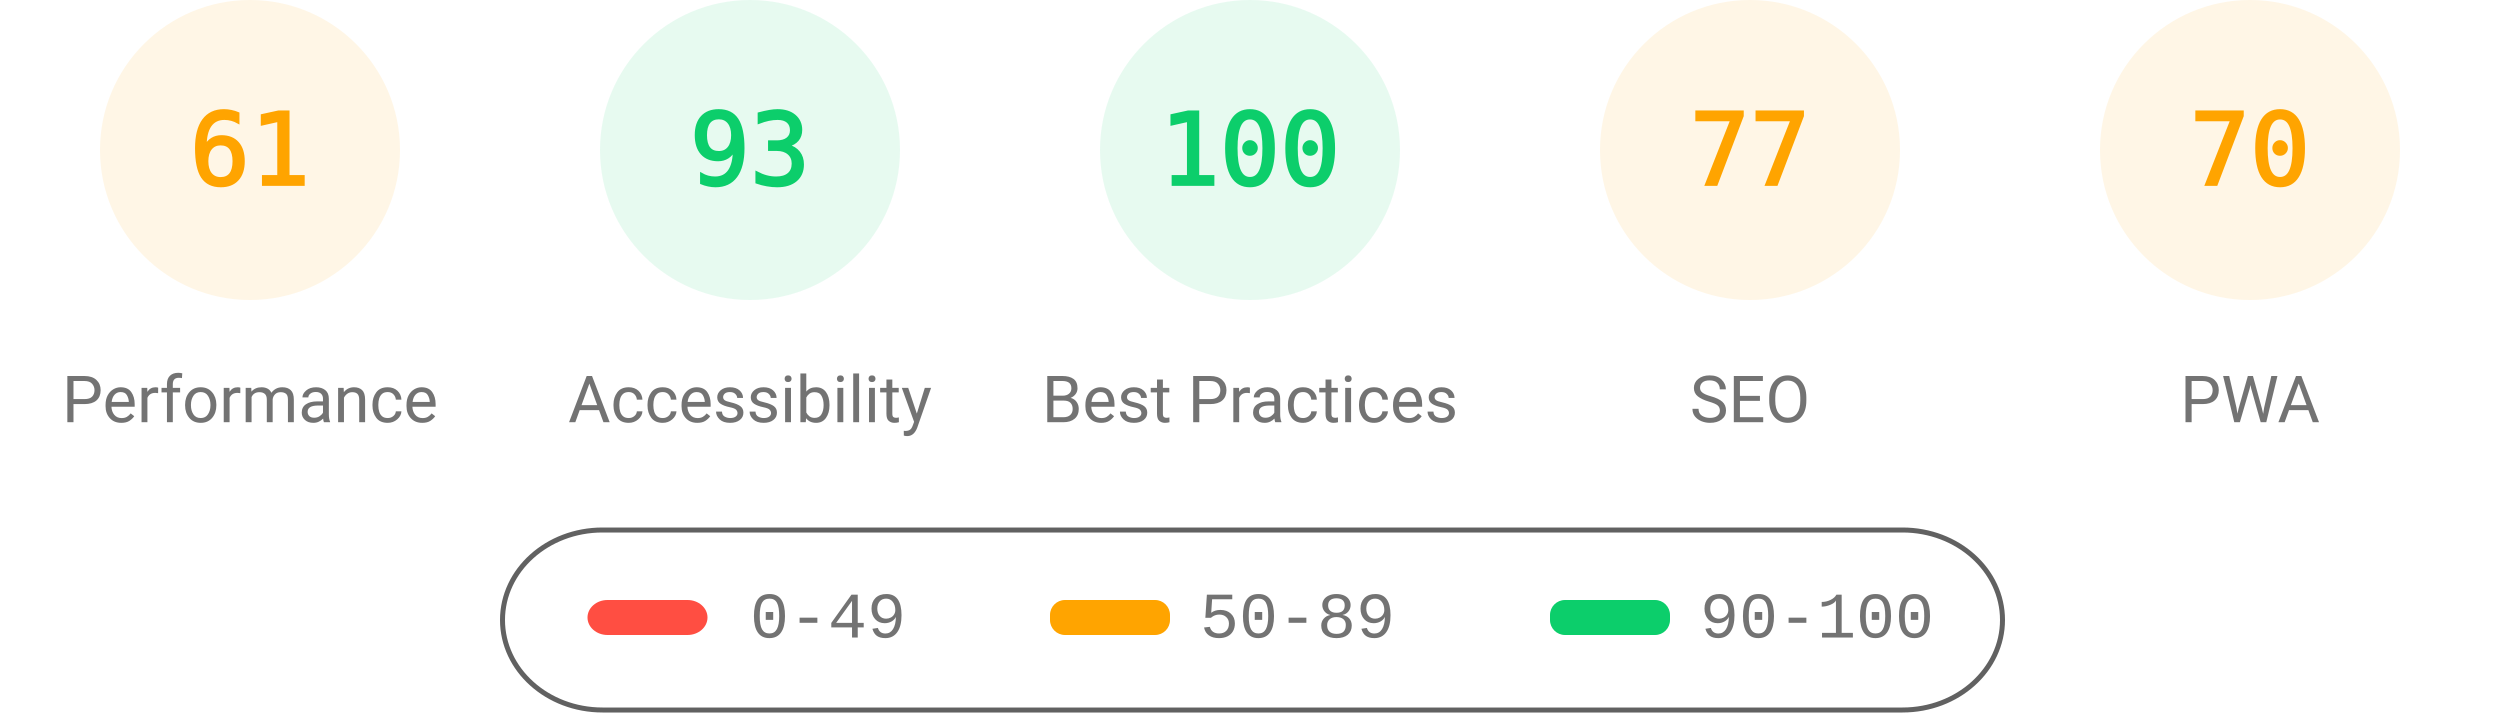
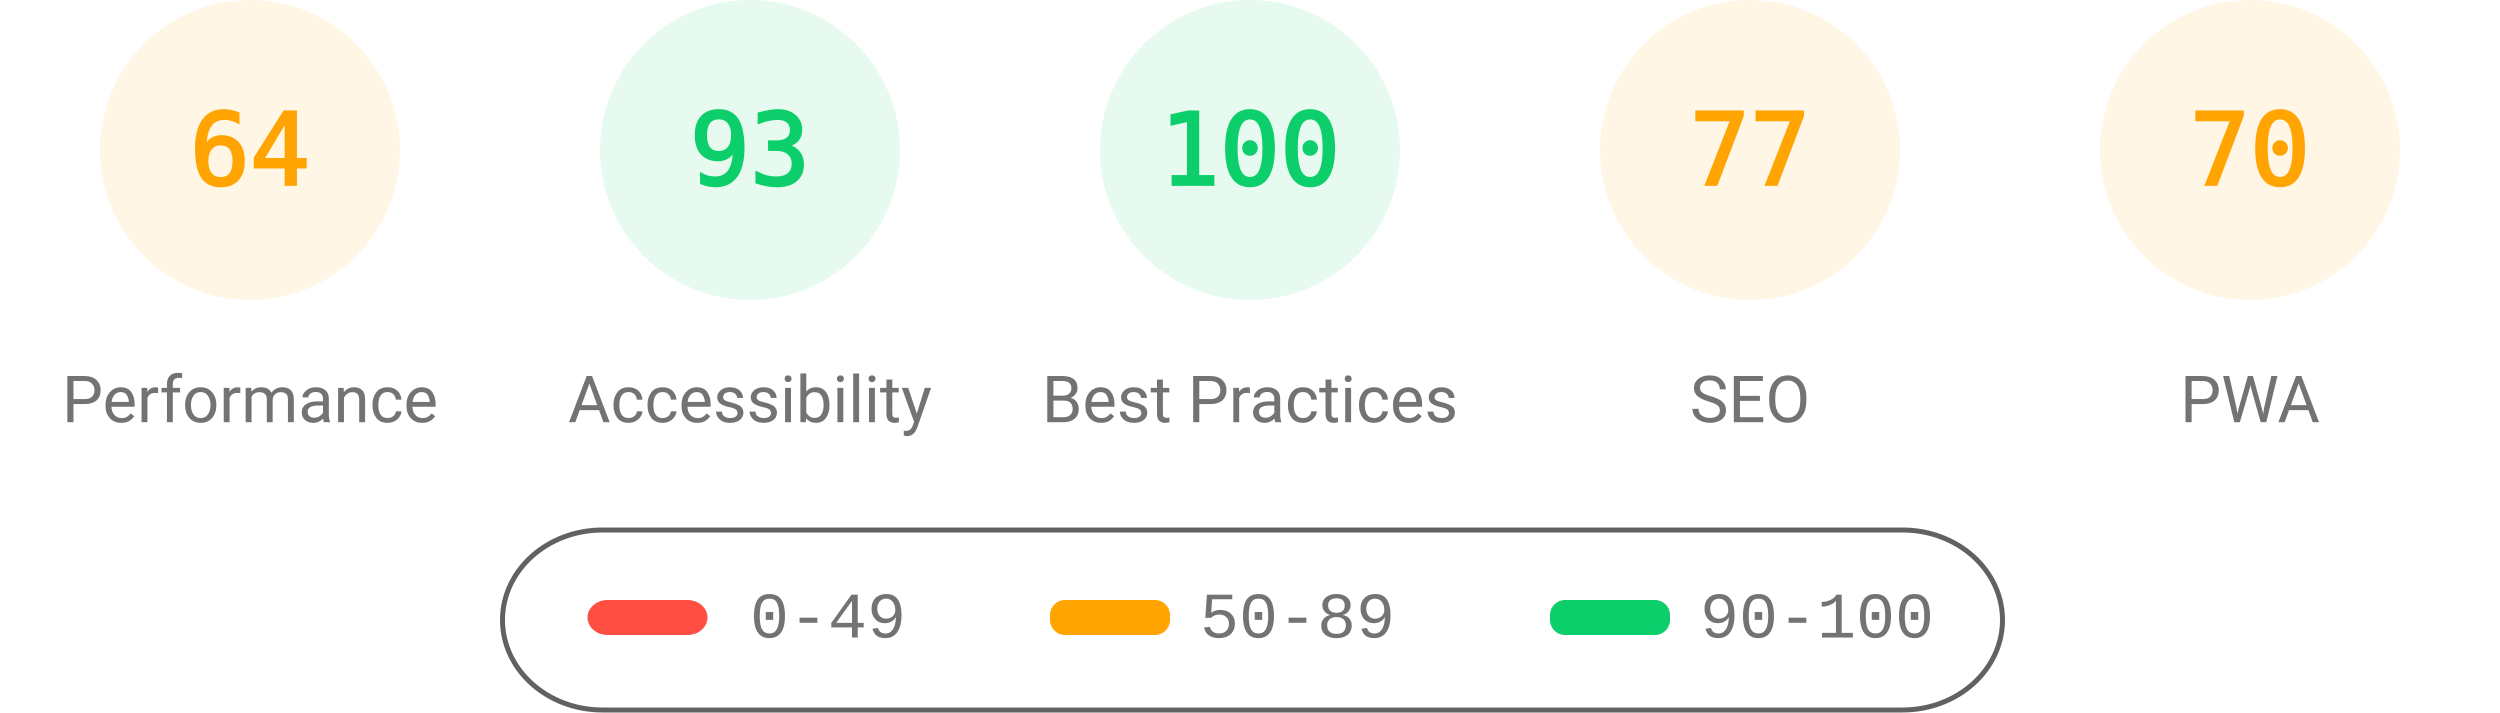
<svg xmlns="http://www.w3.org/2000/svg" fill="none" width="1000" height="285">
  <style>.gauge-base{opacity:.1}.gauge-arc{fill:none;animation-delay:250ms;stroke-linecap:round;transform:rotate(-90deg);transform-origin:100px 60px;animation:load-gauge 1s ease forwards}.guage-text{font-size:40px;font-family:monospace;text-align:center}.guage-red{color:#ff4e42;fill:#ff4e42;stroke:#ff4e42}.guage-orange{color:#ffa400;fill:#ffa400;stroke:#ffa400}.guage-green{color:#0cce6b;fill:#0cce6b;stroke:#0cce6b}.guage-undefined{color:#5c5c5c;fill:#5c5c5c;stroke:#5c5c5c}.guage-title{color:#737373;fill:#737373;stroke:none;font-size:26px;line-height:26px;font-family:Roboto,Halvetica,Arial,sans-serif}@keyframes load-gauge{from{stroke-dasharray:0 352.858}}</style>
  <svg class="guage-div guage-perf guage-orange" viewBox="0 0 200 200" width="200" height="200">
    <circle class="gauge-base" r="56" cx="100" cy="60" stroke-width="8" />
-     <circle class="gauge-arc guage-arc-1" r="56" cx="100" cy="60" stroke-width="8" style="stroke-dasharray:214.633,351.858" />
-     <text class="guage-text" x="100" y="60" alignment-baseline="central" dominant-baseline="central" text-anchor="middle">61</text>
+     <circle class="gauge-arc guage-arc-1" r="56" cx="100" cy="60" stroke-width="8" style="stroke-dasharray:225.189,351.858" />
+     <text class="guage-text" x="100" y="60" alignment-baseline="central" dominant-baseline="central" text-anchor="middle">64</text>
    <text class="guage-title" x="100" y="160" alignment-baseline="central" dominant-baseline="central" text-anchor="middle">Performance</text>
  </svg>
  <svg class="guage-div guage-acc guage-green" viewBox="0 0 200 200" width="200" height="200" x="200">
    <circle class="gauge-base" r="56" cx="100" cy="60" stroke-width="8" />
    <circle class="gauge-arc guage-arc-2" r="56" cx="100" cy="60" stroke-width="8" style="stroke-dasharray:327.228,351.858" />
    <text class="guage-text" x="100" y="60" alignment-baseline="central" dominant-baseline="central" text-anchor="middle">93</text>
    <text class="guage-title" x="100" y="160" alignment-baseline="central" dominant-baseline="central" text-anchor="middle">Accessibility</text>
  </svg>
  <svg class="guage-div guage-best guage-green" viewBox="0 0 200 200" width="200" height="200" x="400">
    <circle class="gauge-base" r="56" cx="100" cy="60" stroke-width="8" />
    <circle class="gauge-arc guage-arc-3" r="56" cx="100" cy="60" stroke-width="8" style="stroke-dasharray:351.858,351.858" />
    <text class="guage-text" x="100" y="60" alignment-baseline="central" dominant-baseline="central" text-anchor="middle">100</text>
    <text class="guage-title" x="100" y="160" alignment-baseline="central" dominant-baseline="central" text-anchor="middle">Best Practices</text>
  </svg>
  <svg class="guage-div guage-seo guage-orange" viewBox="0 0 200 200" width="200" height="200" x="600">
    <circle class="gauge-base" r="56" cx="100" cy="60" stroke-width="8" />
    <circle class="gauge-arc guage-arc-4" r="56" cx="100" cy="60" stroke-width="8" style="stroke-dasharray:270.931,351.858" />
    <text class="guage-text" x="100" y="60" alignment-baseline="central" dominant-baseline="central" text-anchor="middle">77</text>
    <text class="guage-title" x="100" y="160" alignment-baseline="central" dominant-baseline="central" text-anchor="middle">SEO</text>
  </svg>
  <svg class="guage-div guage-pwa guage-orange" viewBox="0 0 200 200" width="200" height="200" x="800">
    <circle class="gauge-base" r="56" cx="100" cy="60" stroke-width="8" />
    <circle class="gauge-arc guage-arc-4" r="56" cx="100" cy="60" stroke-width="8" style="stroke-dasharray:246.301,351.858" />
    <text class="guage-text" x="100" y="60" alignment-baseline="central" dominant-baseline="central" text-anchor="middle">70</text>
    <text class="guage-title" x="100" y="160" alignment-baseline="central" dominant-baseline="central" text-anchor="middle">PWA</text>
  </svg>
  <svg width="604" height="76" x="200" y="210">
    <path fill="none" id="canvas_background" d="M-1-1h604v80H-1z" />
    <rect fill-opacity="0" stroke="#616161" stroke-width="2" rx="40" id="svg_2" height="72" width="600" y="2" x="1" fill="#000" />
    <rect stroke="#000" rx="8" id="svg_3" height="14" width="48" y="30" x="35" stroke-opacity="null" stroke-width="0" fill="#ff4e42" />
    <rect stroke="#000" rx="6" id="svg_4" height="14" width="48" y="30" x="220" stroke-opacity="null" stroke-width="0" fill="#ffa400" />
    <rect stroke="#000" rx="6" id="svg_5" height="14" width="48" y="30" x="420" stroke-opacity="null" stroke-width="0" fill="#0cce6b" />
    <text xml:space="preserve" text-anchor="start" font-family="'Courier New', Courier, monospace" font-size="26" id="svg_6" y="45" x="100" stroke-opacity="null" stroke-width="0" stroke="#000" fill="#737373">0-49</text>
    <text xml:space="preserve" text-anchor="start" font-family="'Courier New', Courier, monospace" font-size="26" id="svg_7" y="45" x="280" stroke-opacity="null" stroke-width="0" stroke="#000" fill="#737373">50-89</text>
    <text xml:space="preserve" text-anchor="start" font-family="'Courier New', Courier, monospace" font-size="26" id="svg_8" y="45" x="480" stroke-opacity="null" stroke-width="0" stroke="#000" fill="#737373">90-100</text>
  </svg>
</svg>
